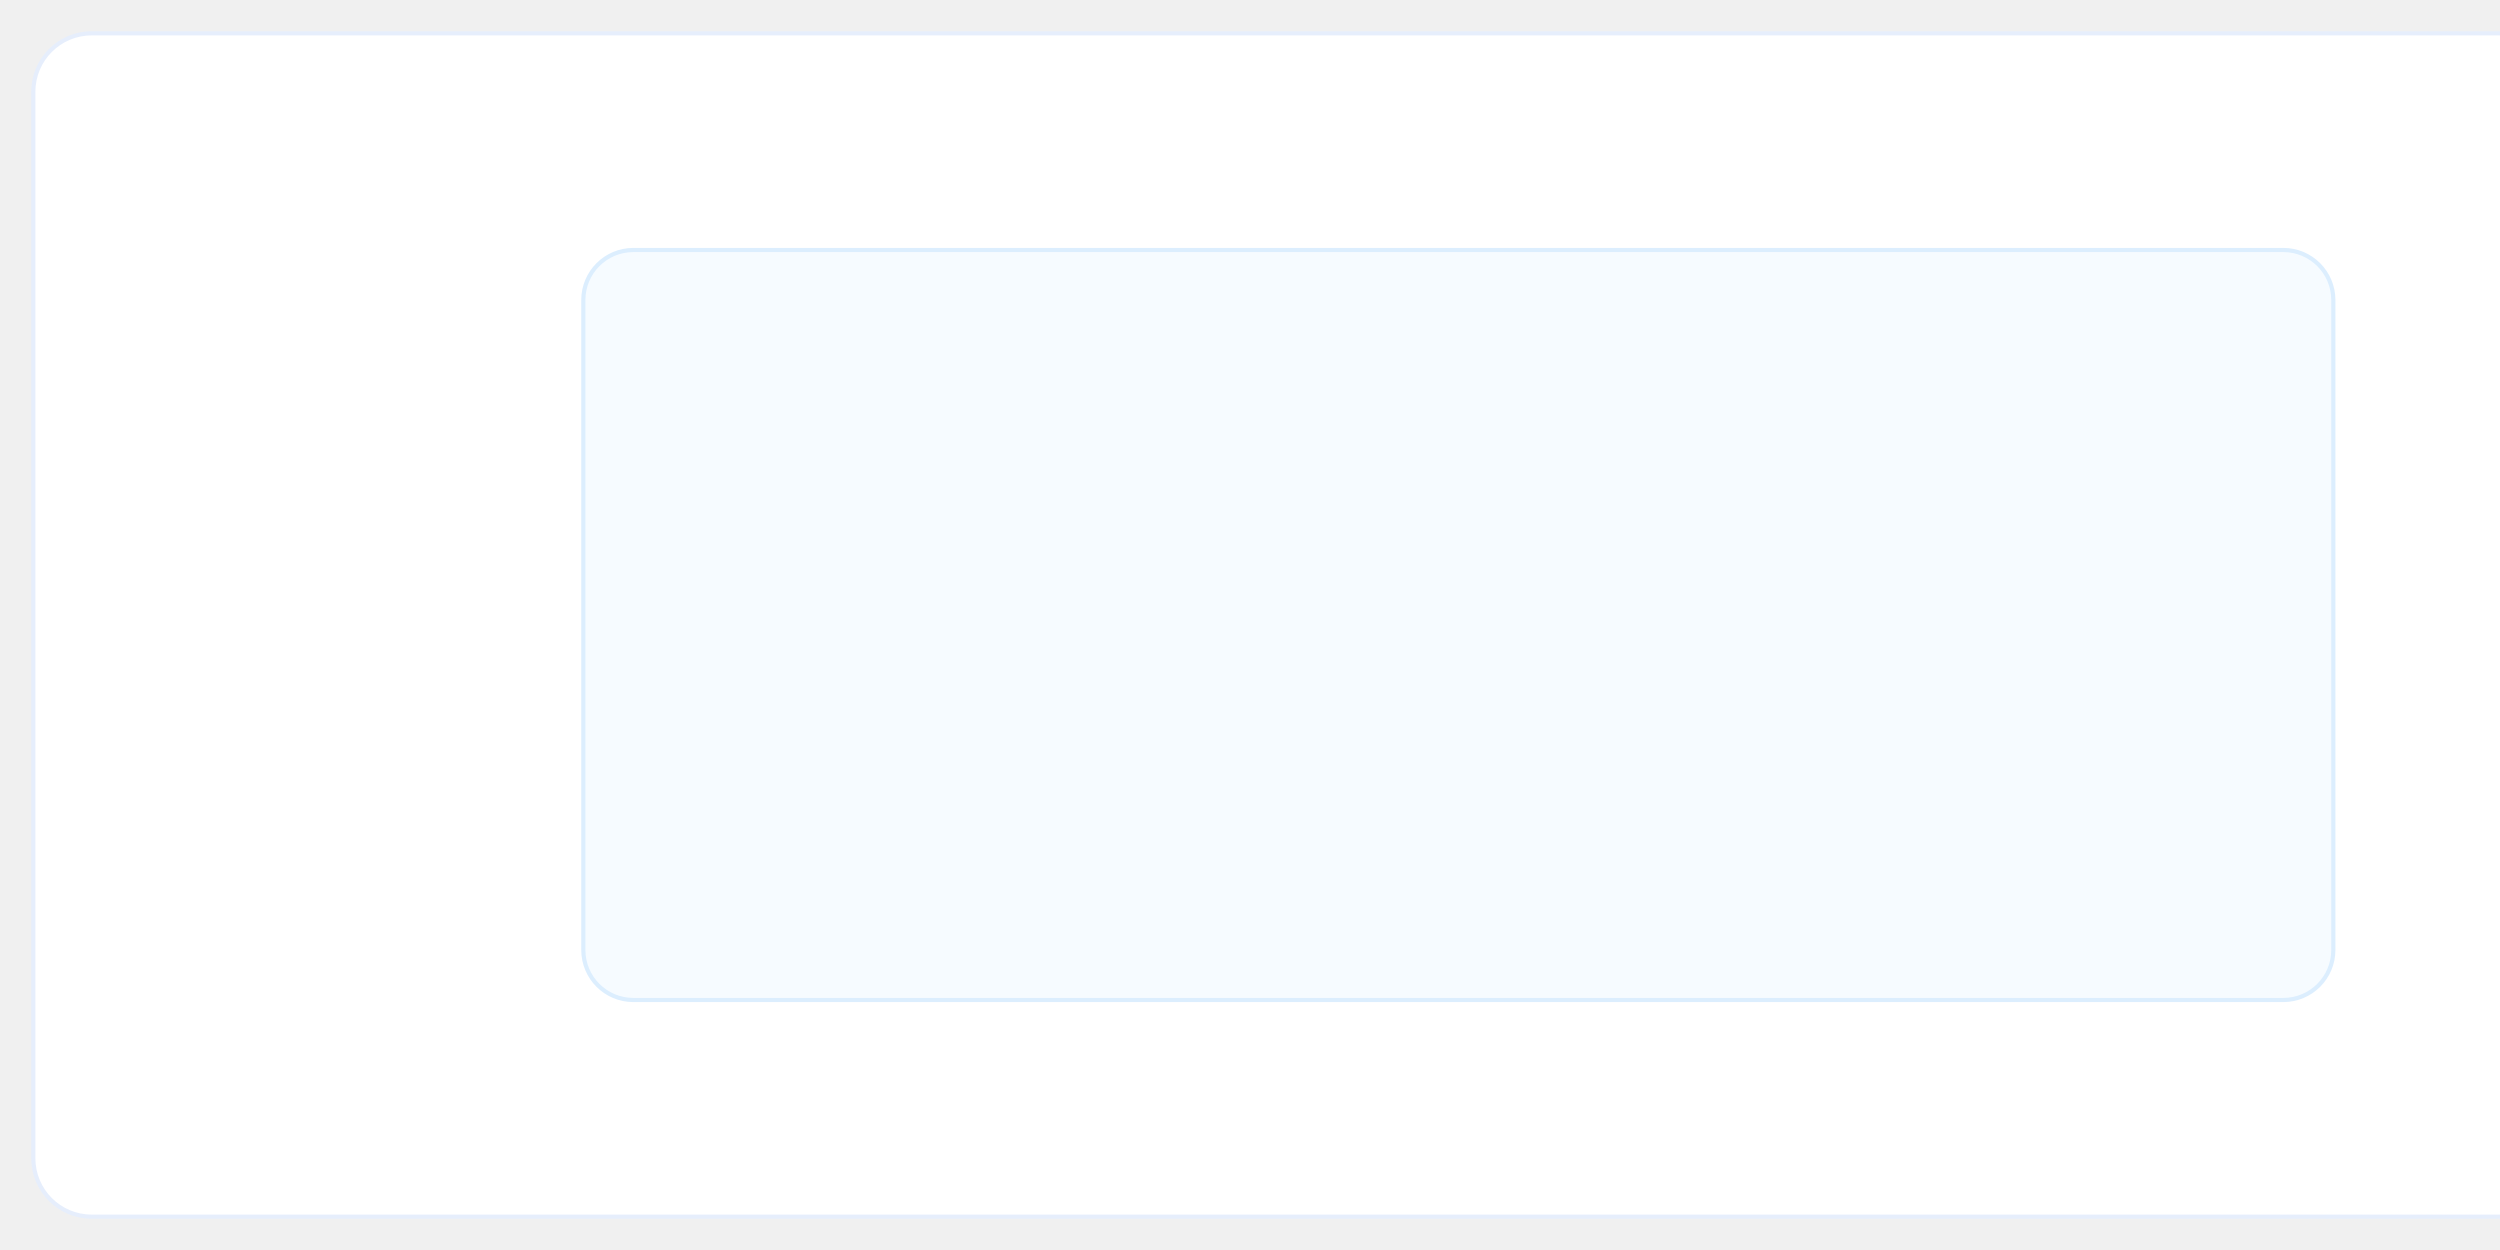
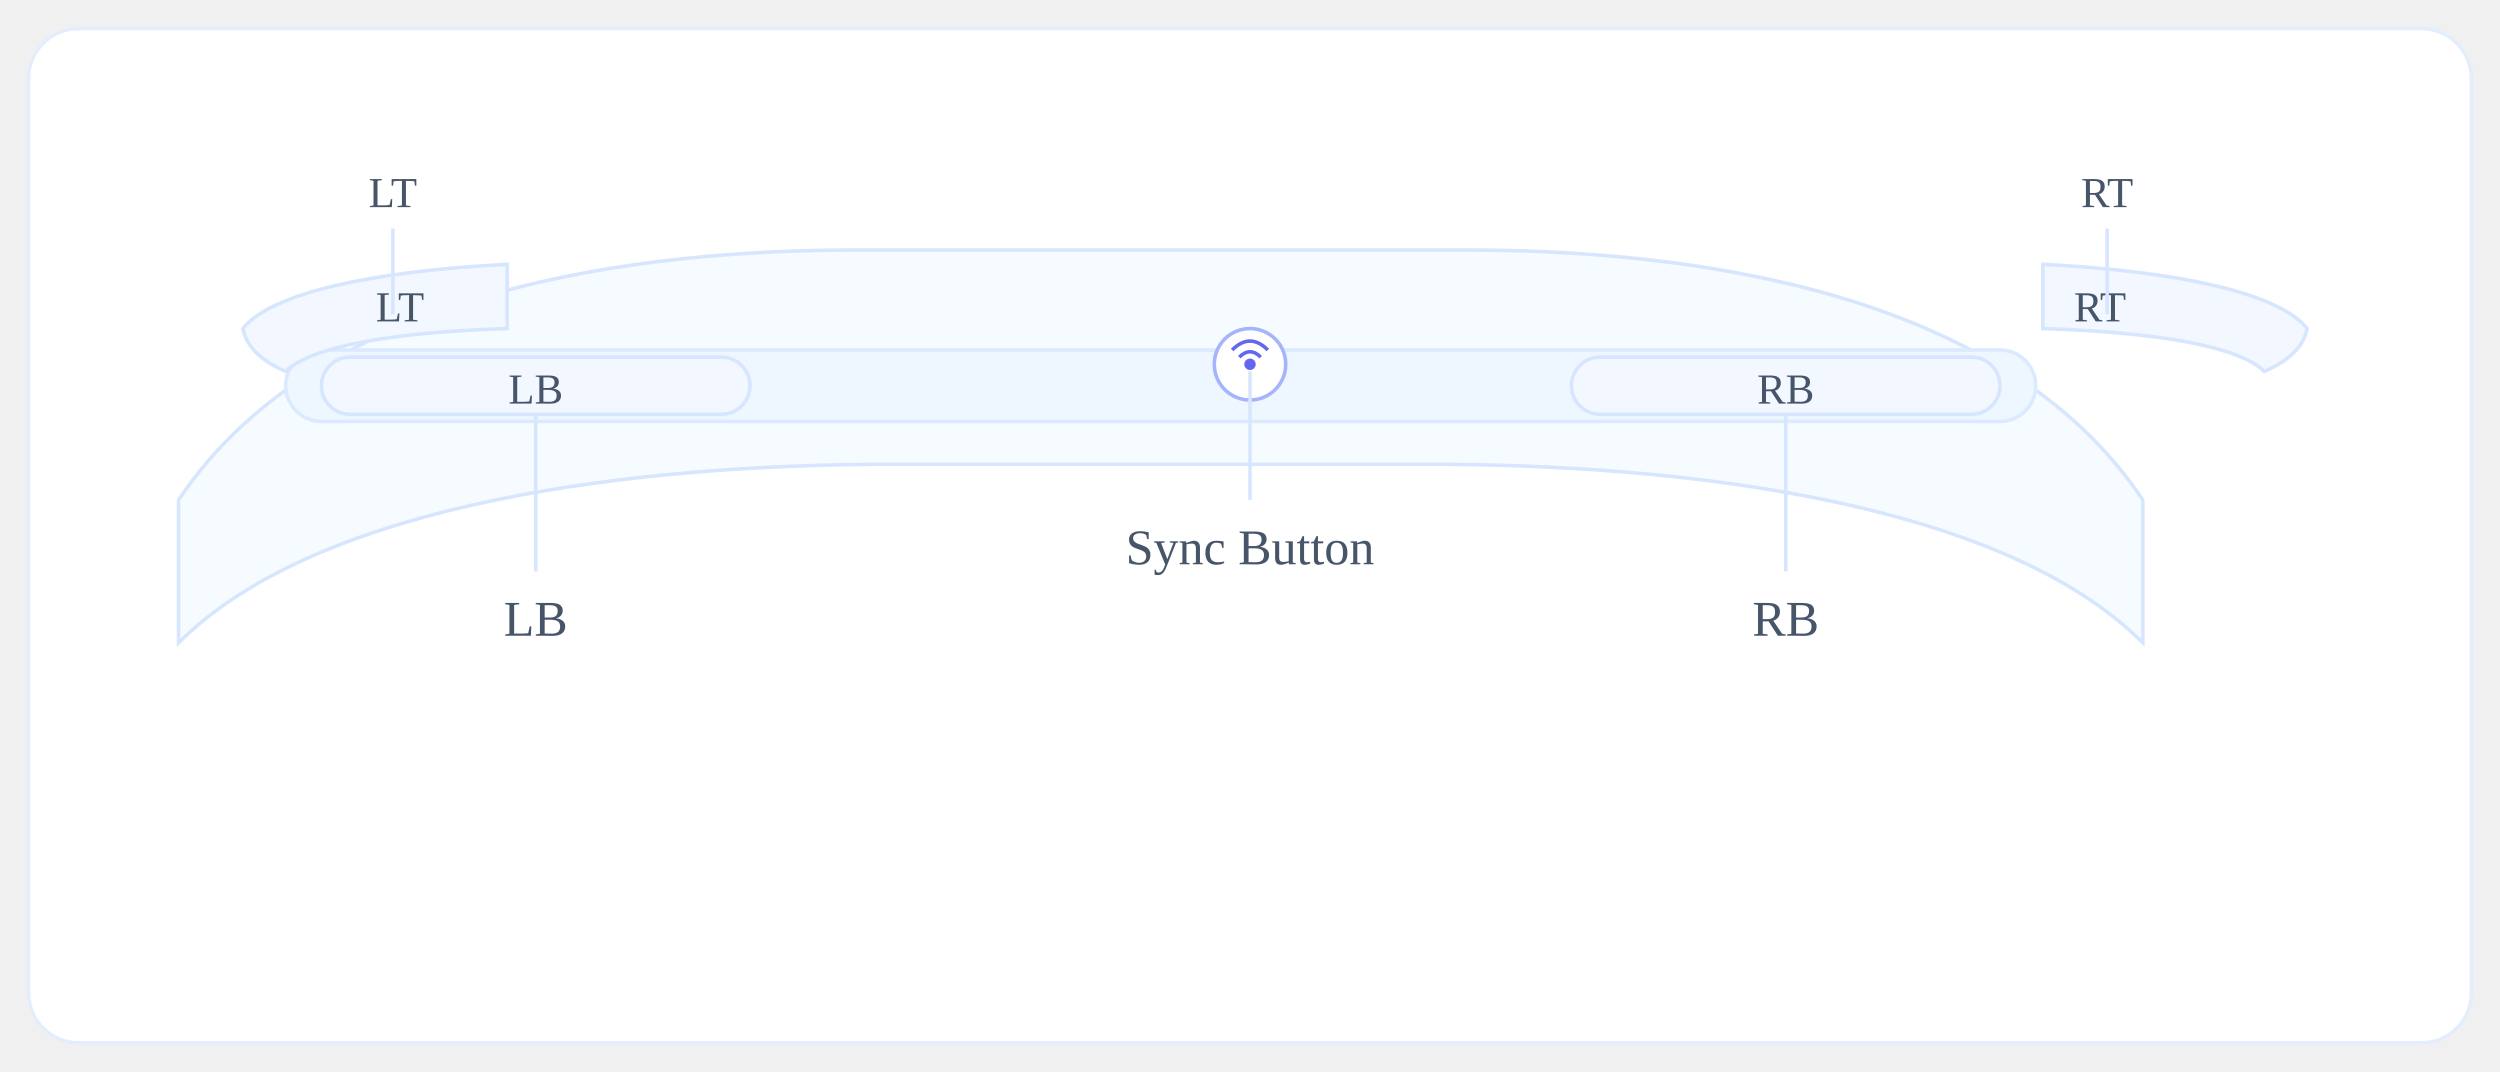
- <svg xmlns="http://www.w3.org/2000/svg" viewBox="0 0 600 300" role="img" aria-labelledby="title desc">
-   <rect x="8" y="8" width="684" height="284" rx="14" fill="#fff" stroke="#e6eefc" />
-   <g transform="translate(140,60)">
-     <rect x="0" y="0" width="420" height="180" rx="12" fill="#f6fbff" stroke="#dceefe" />
+ <svg xmlns="http://www.w3.org/2000/svg" viewBox="0 0 700 300" role="img" aria-labelledby="title desc">
+   <rect x="8" y="8" width="684" height="284" rx="14" fill="#ffffff" stroke="#e3eefc" />
+   <g transform="translate(50,70)">
+     <path d="       M0,70       C40,10 130,0 190,0       L360,0       C420,0 510,10 550,70       L550,110       C510,70 420,60 350,60       L200,60       C130,60 40,70 0,110       Z" fill="#f6fbff" stroke="#d6e6ff" />
+     <rect x="30" y="28" width="490" height="20" rx="10" fill="#eef6ff" stroke="#dbeafe" />
+     <g aria-label="Bumpers">
+       <rect x="40" y="30" width="120" height="16" rx="8" fill="#f3f7ff" stroke="#d6e6ff" />
+       <text x="100" y="43" text-anchor="middle" font-size="12" fill="#475569">LB</text>
+       <rect x="390" y="30" width="120" height="16" rx="8" fill="#f3f7ff" stroke="#d6e6ff" />
+       <text x="450" y="43" text-anchor="middle" font-size="12" fill="#475569">RB</text>
+     </g>
+     <g aria-label="Triggers">
+       <path d="         M18,22         c8,-10 36,-16 74,-18         l0,18         c-32,1 -55,5 -62,12         c-7,-3 -11,-7 -12,-12 Z" fill="#f3f7ff" stroke="#d6e6ff" />
+       <text x="62" y="20" text-anchor="middle" font-size="12" fill="#475569">LT</text>
+       <path d="         M522,4         c38,2 66,8 74,18         c-1,5 -5,9 -12,12         c-7,-7 -30,-11 -62,-12         l0,-18 Z" fill="#f3f7ff" stroke="#d6e6ff" />
+       <text x="538" y="20" text-anchor="middle" font-size="12" fill="#475569">RT</text>
+     </g>
+     <g aria-label="Sync Button" transform="translate(275,14)">
+       <circle cx="25" cy="18" r="10" fill="#ffffff" stroke="#a5b4fc" />
+       <path d="M20,14 q5,-5 10,0" fill="none" stroke="#6366f1" stroke-width="1" />
+       <path d="M22,16 q3,-3 6,0" fill="none" stroke="#6366f1" stroke-width="1" />
+       <circle cx="25" cy="18" r="1.6" fill="#6366f1" />
+     </g>
+     <line x1="300" y1="34" x2="300" y2="70" stroke="#d6e6ff" />
+     <text x="300" y="88" text-anchor="middle" font-size="14" fill="#475569">Sync Button</text>
+     <line x1="100" y1="46" x2="100" y2="90" stroke="#d6e6ff" />
+     <text x="100" y="108" text-anchor="middle" font-size="14" fill="#475569">LB</text>
+     <line x1="450" y1="46" x2="450" y2="90" stroke="#d6e6ff" />
+     <text x="450" y="108" text-anchor="middle" font-size="14" fill="#475569">RB</text>
+     <line x1="60" y1="18" x2="60" y2="-6" stroke="#d6e6ff" />
+     <text x="60" y="-12" text-anchor="middle" font-size="12" fill="#475569">LT</text>
+     <line x1="540" y1="18" x2="540" y2="-6" stroke="#d6e6ff" />
+     <text x="540" y="-12" text-anchor="middle" font-size="12" fill="#475569">RT</text>
  </g>
</svg>
